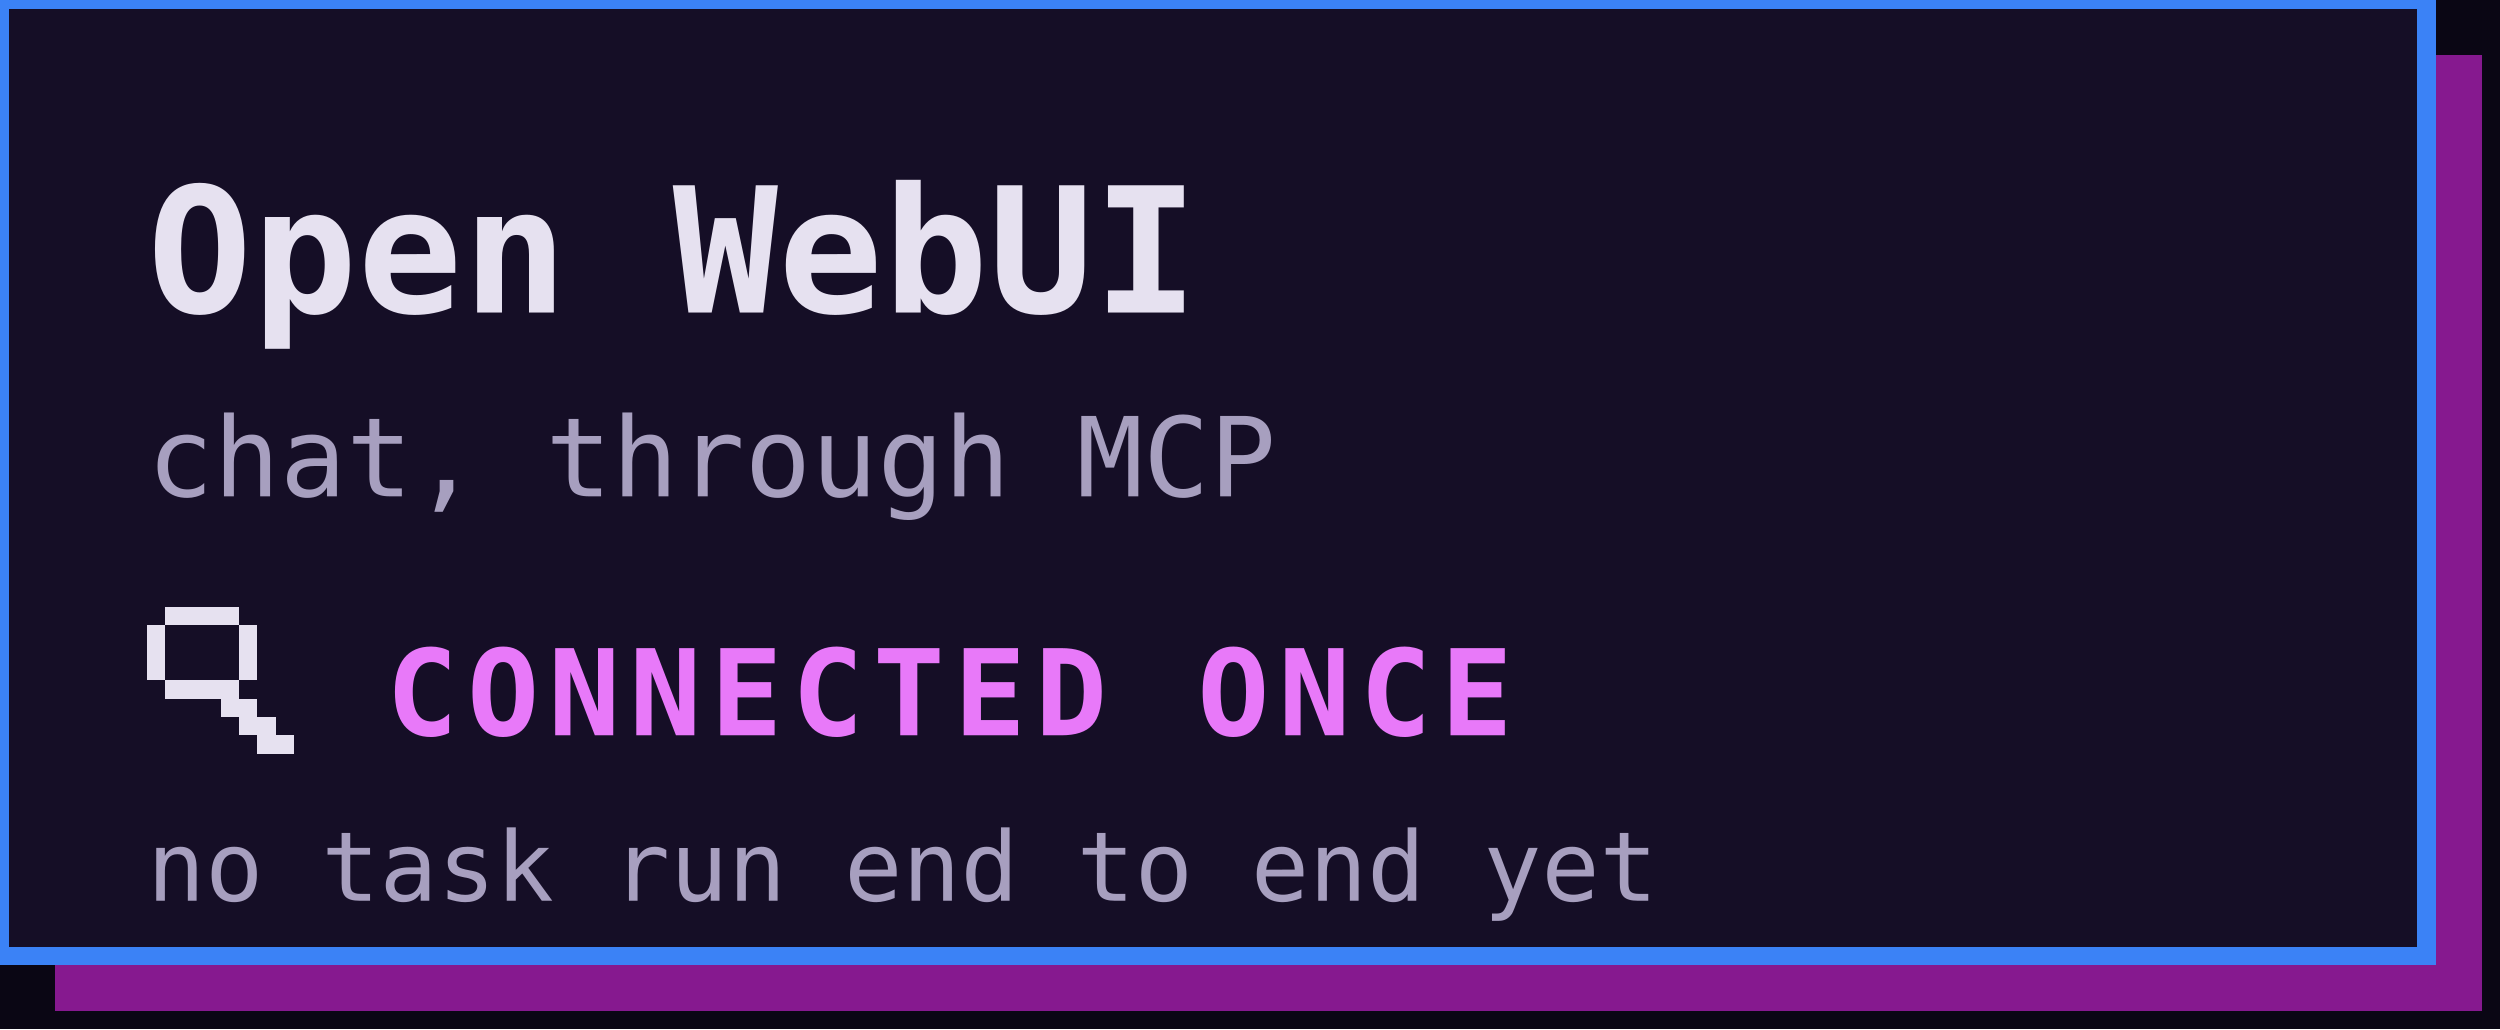
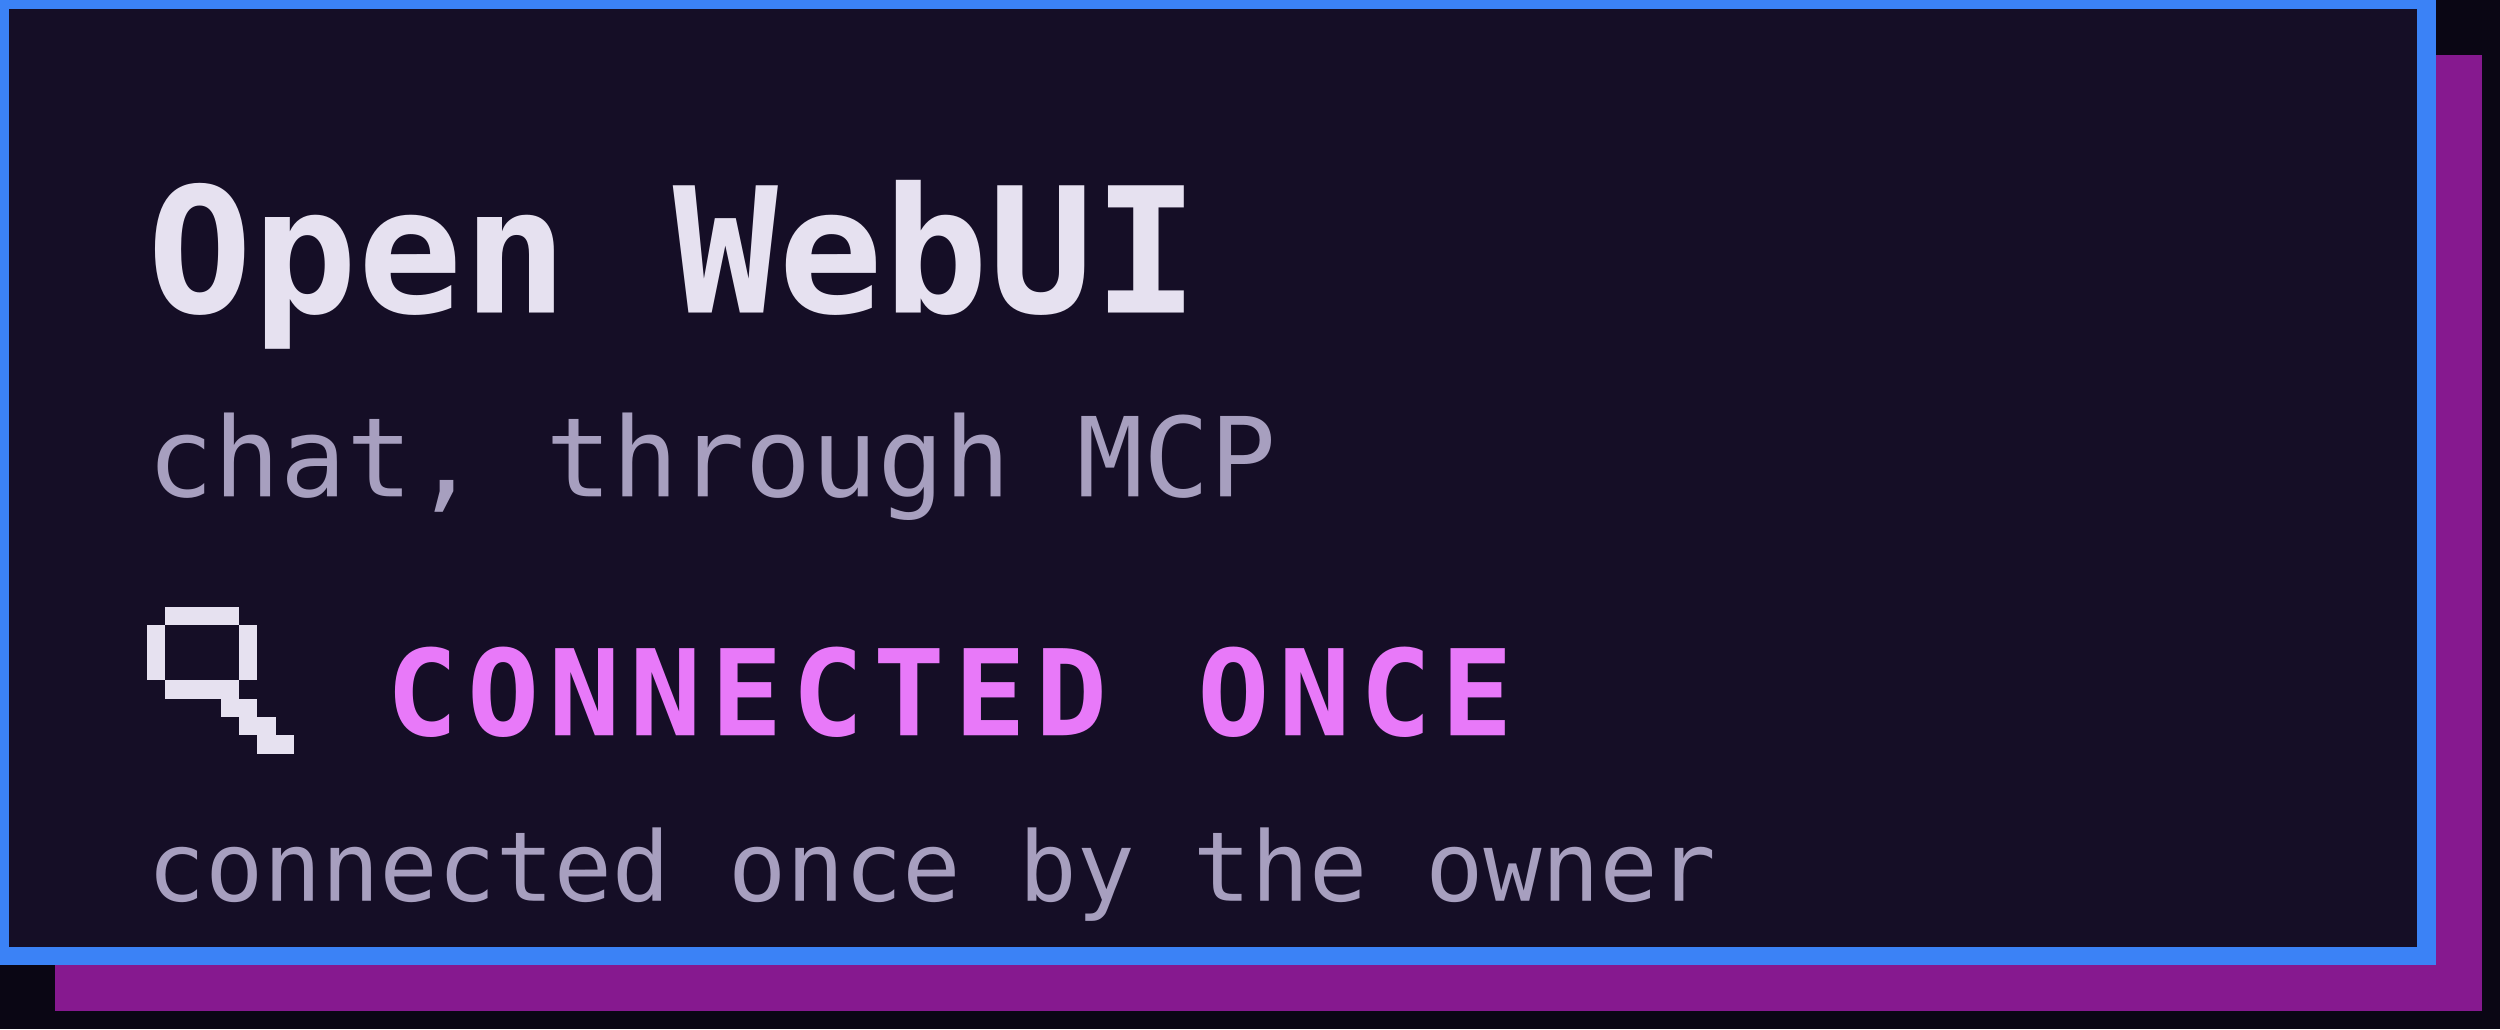
<svg xmlns="http://www.w3.org/2000/svg" viewBox="0 0 272 112" width="272" height="112" shape-rendering="crispEdges" role="img" font-family="DejaVu Sans Mono, Menlo, Consolas, monospace">
  <rect width="272" height="112" fill="#0A0614" />
  <rect x="6" y="6" width="264" height="104" fill="#86198F" />
  <rect x="0" y="0" width="264" height="104" fill="#150E26" stroke="#3B82F6" stroke-width="2" />
  <text x="16" y="34" font-size="19" font-weight="bold" fill="#E6E1F0">Open WebUI</text>
  <text x="16" y="54" font-size="12" fill="#A79FBF">chat, through MCP</text>
  <g transform="translate(16,66)">
    <rect x="2" y="0" width="8" height="2" fill="#E6E1F0" />
    <rect x="0" y="2" width="2" height="2" fill="#E6E1F0" />
    <rect x="10" y="2" width="2" height="2" fill="#E6E1F0" />
    <rect x="0" y="4" width="2" height="2" fill="#E6E1F0" />
    <rect x="10" y="4" width="2" height="2" fill="#E6E1F0" />
    <rect x="0" y="6" width="2" height="2" fill="#E6E1F0" />
    <rect x="10" y="6" width="2" height="2" fill="#E6E1F0" />
    <rect x="2" y="8" width="8" height="2" fill="#E6E1F0" />
    <rect x="8" y="10" width="4" height="2" fill="#E6E1F0" />
    <rect x="10" y="12" width="4" height="2" fill="#E6E1F0" />
    <rect x="12" y="14" width="4" height="2" fill="#E6E1F0" />
  </g>
  <text x="42" y="80" font-size="13" font-weight="bold" fill="#E879F9" letter-spacing="1">CONNECTED ONCE</text>
-   <text x="16" y="98" font-size="10.5" fill="#A79FBF">no task run end to end yet</text>
+   <text x="16" y="98" font-size="10.5" fill="#A79FBF">connected once by the owner</text>
</svg>
